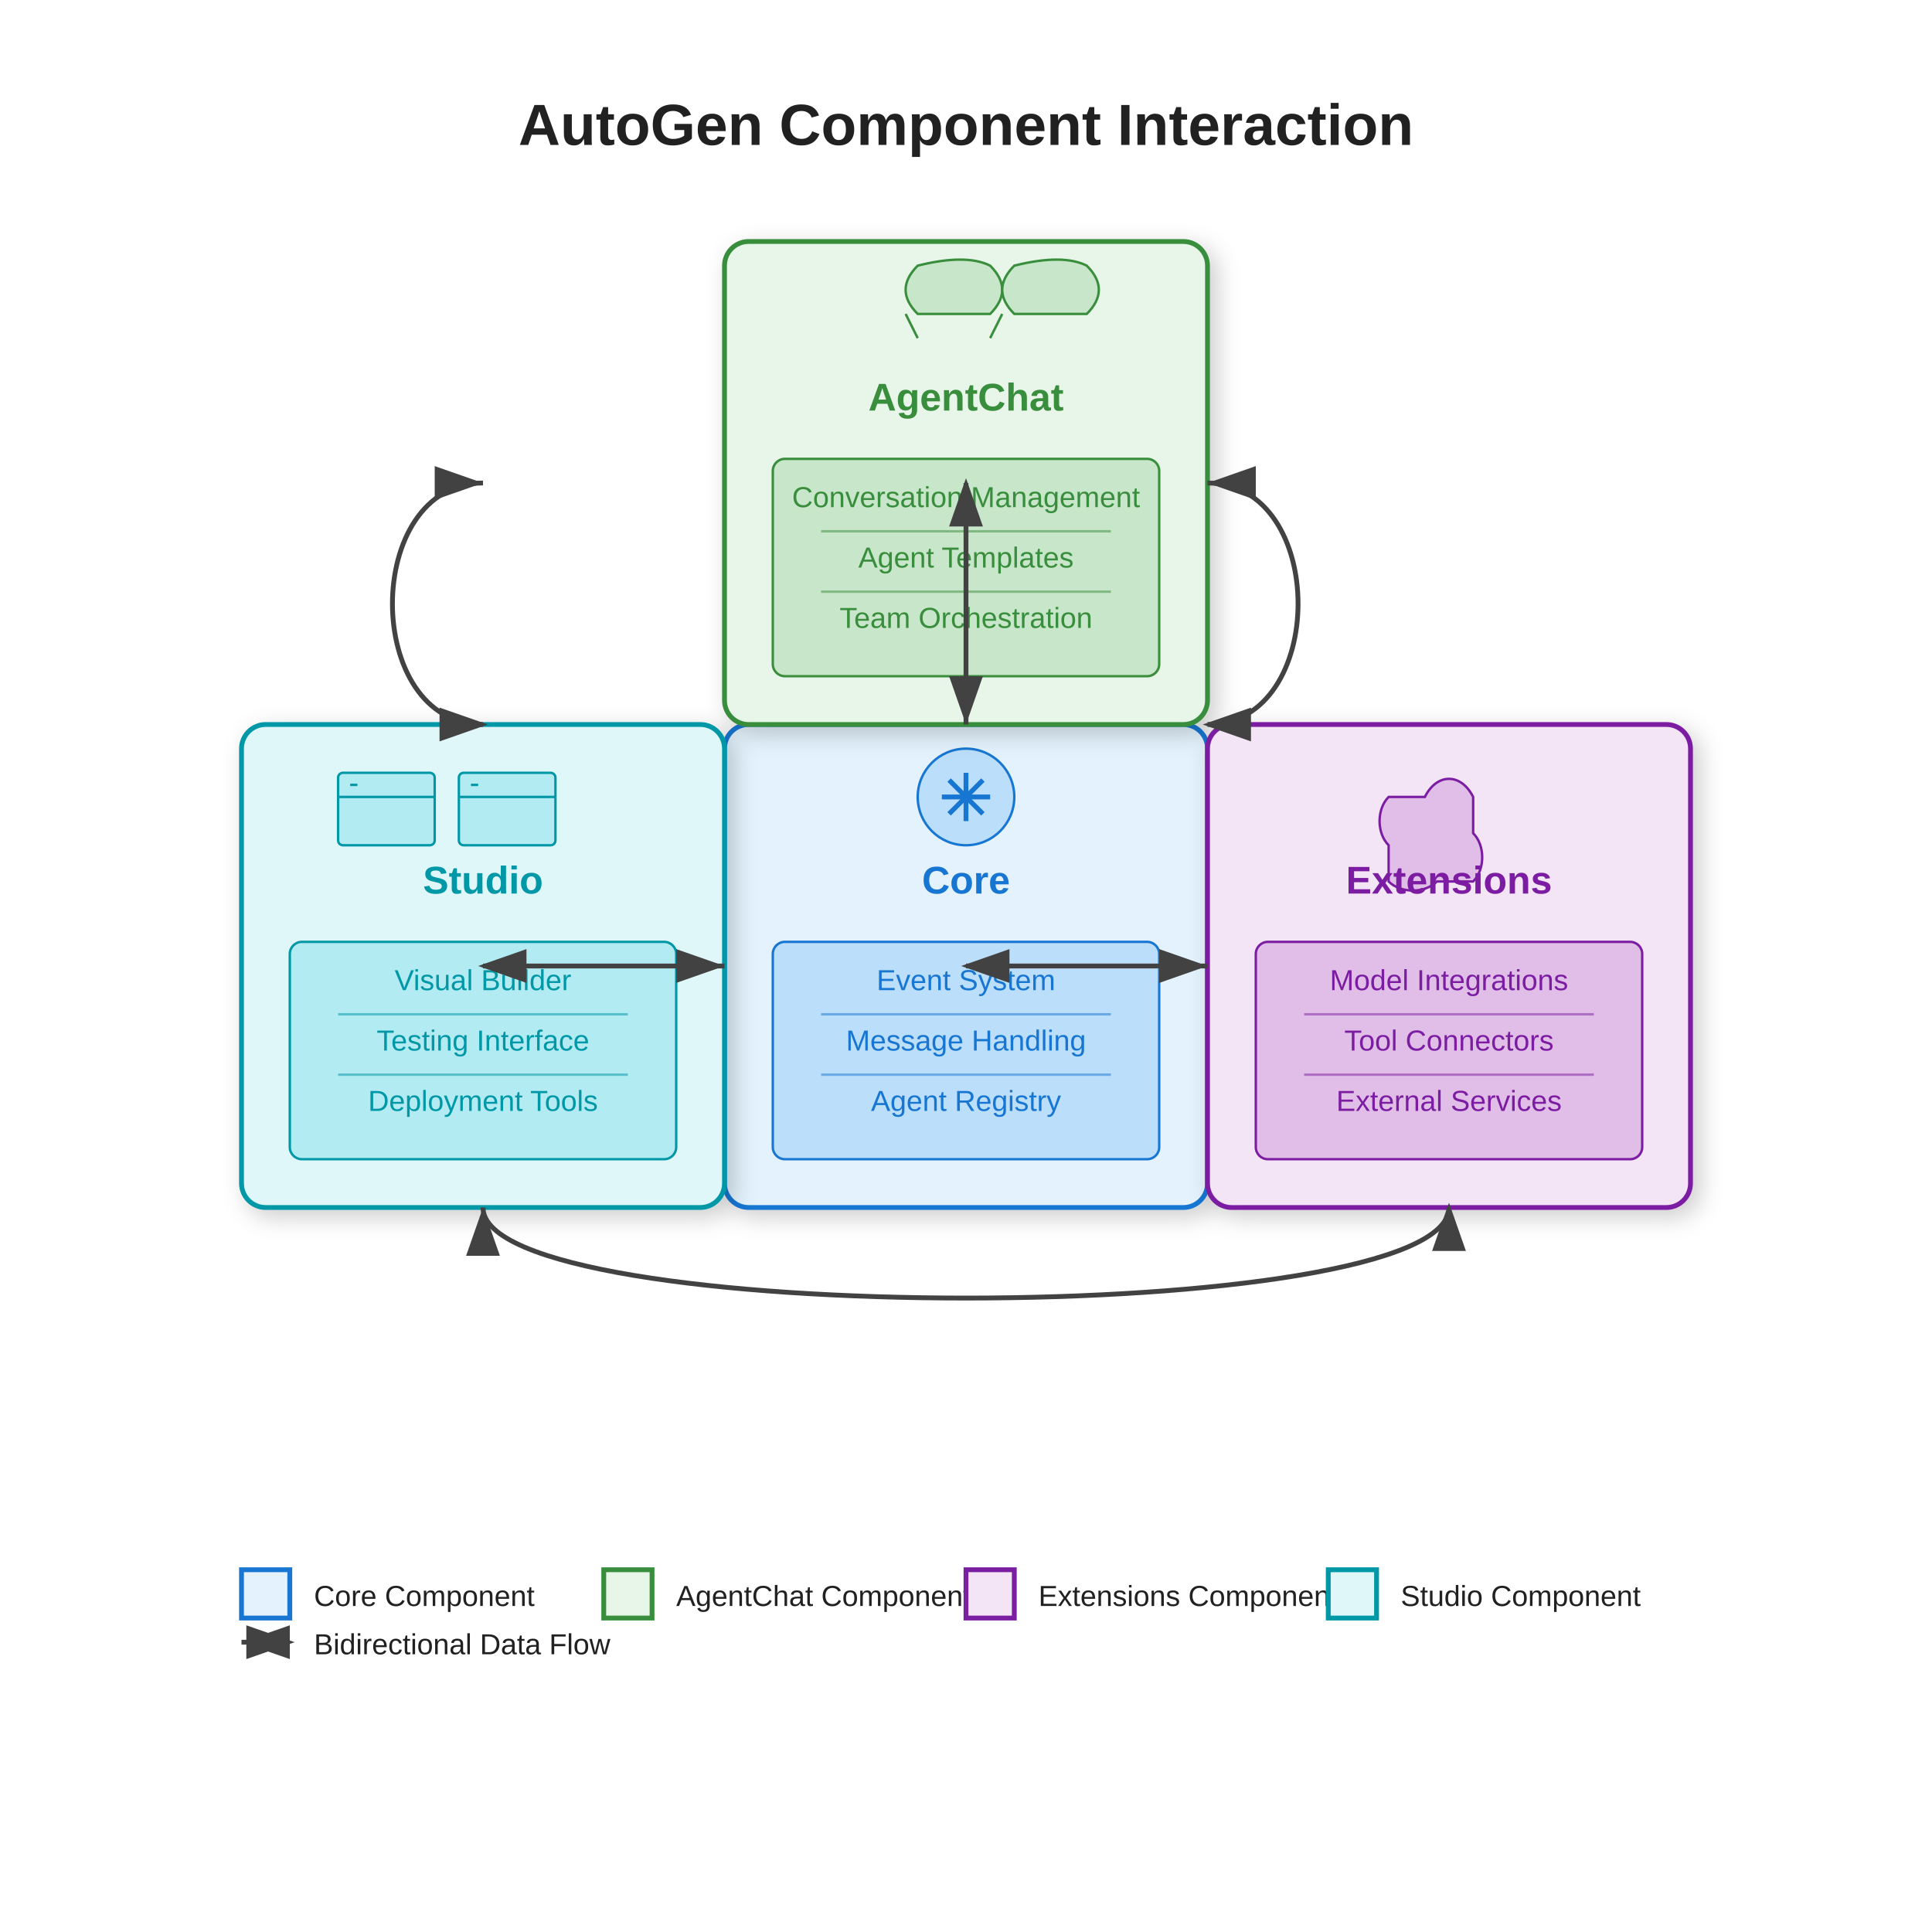
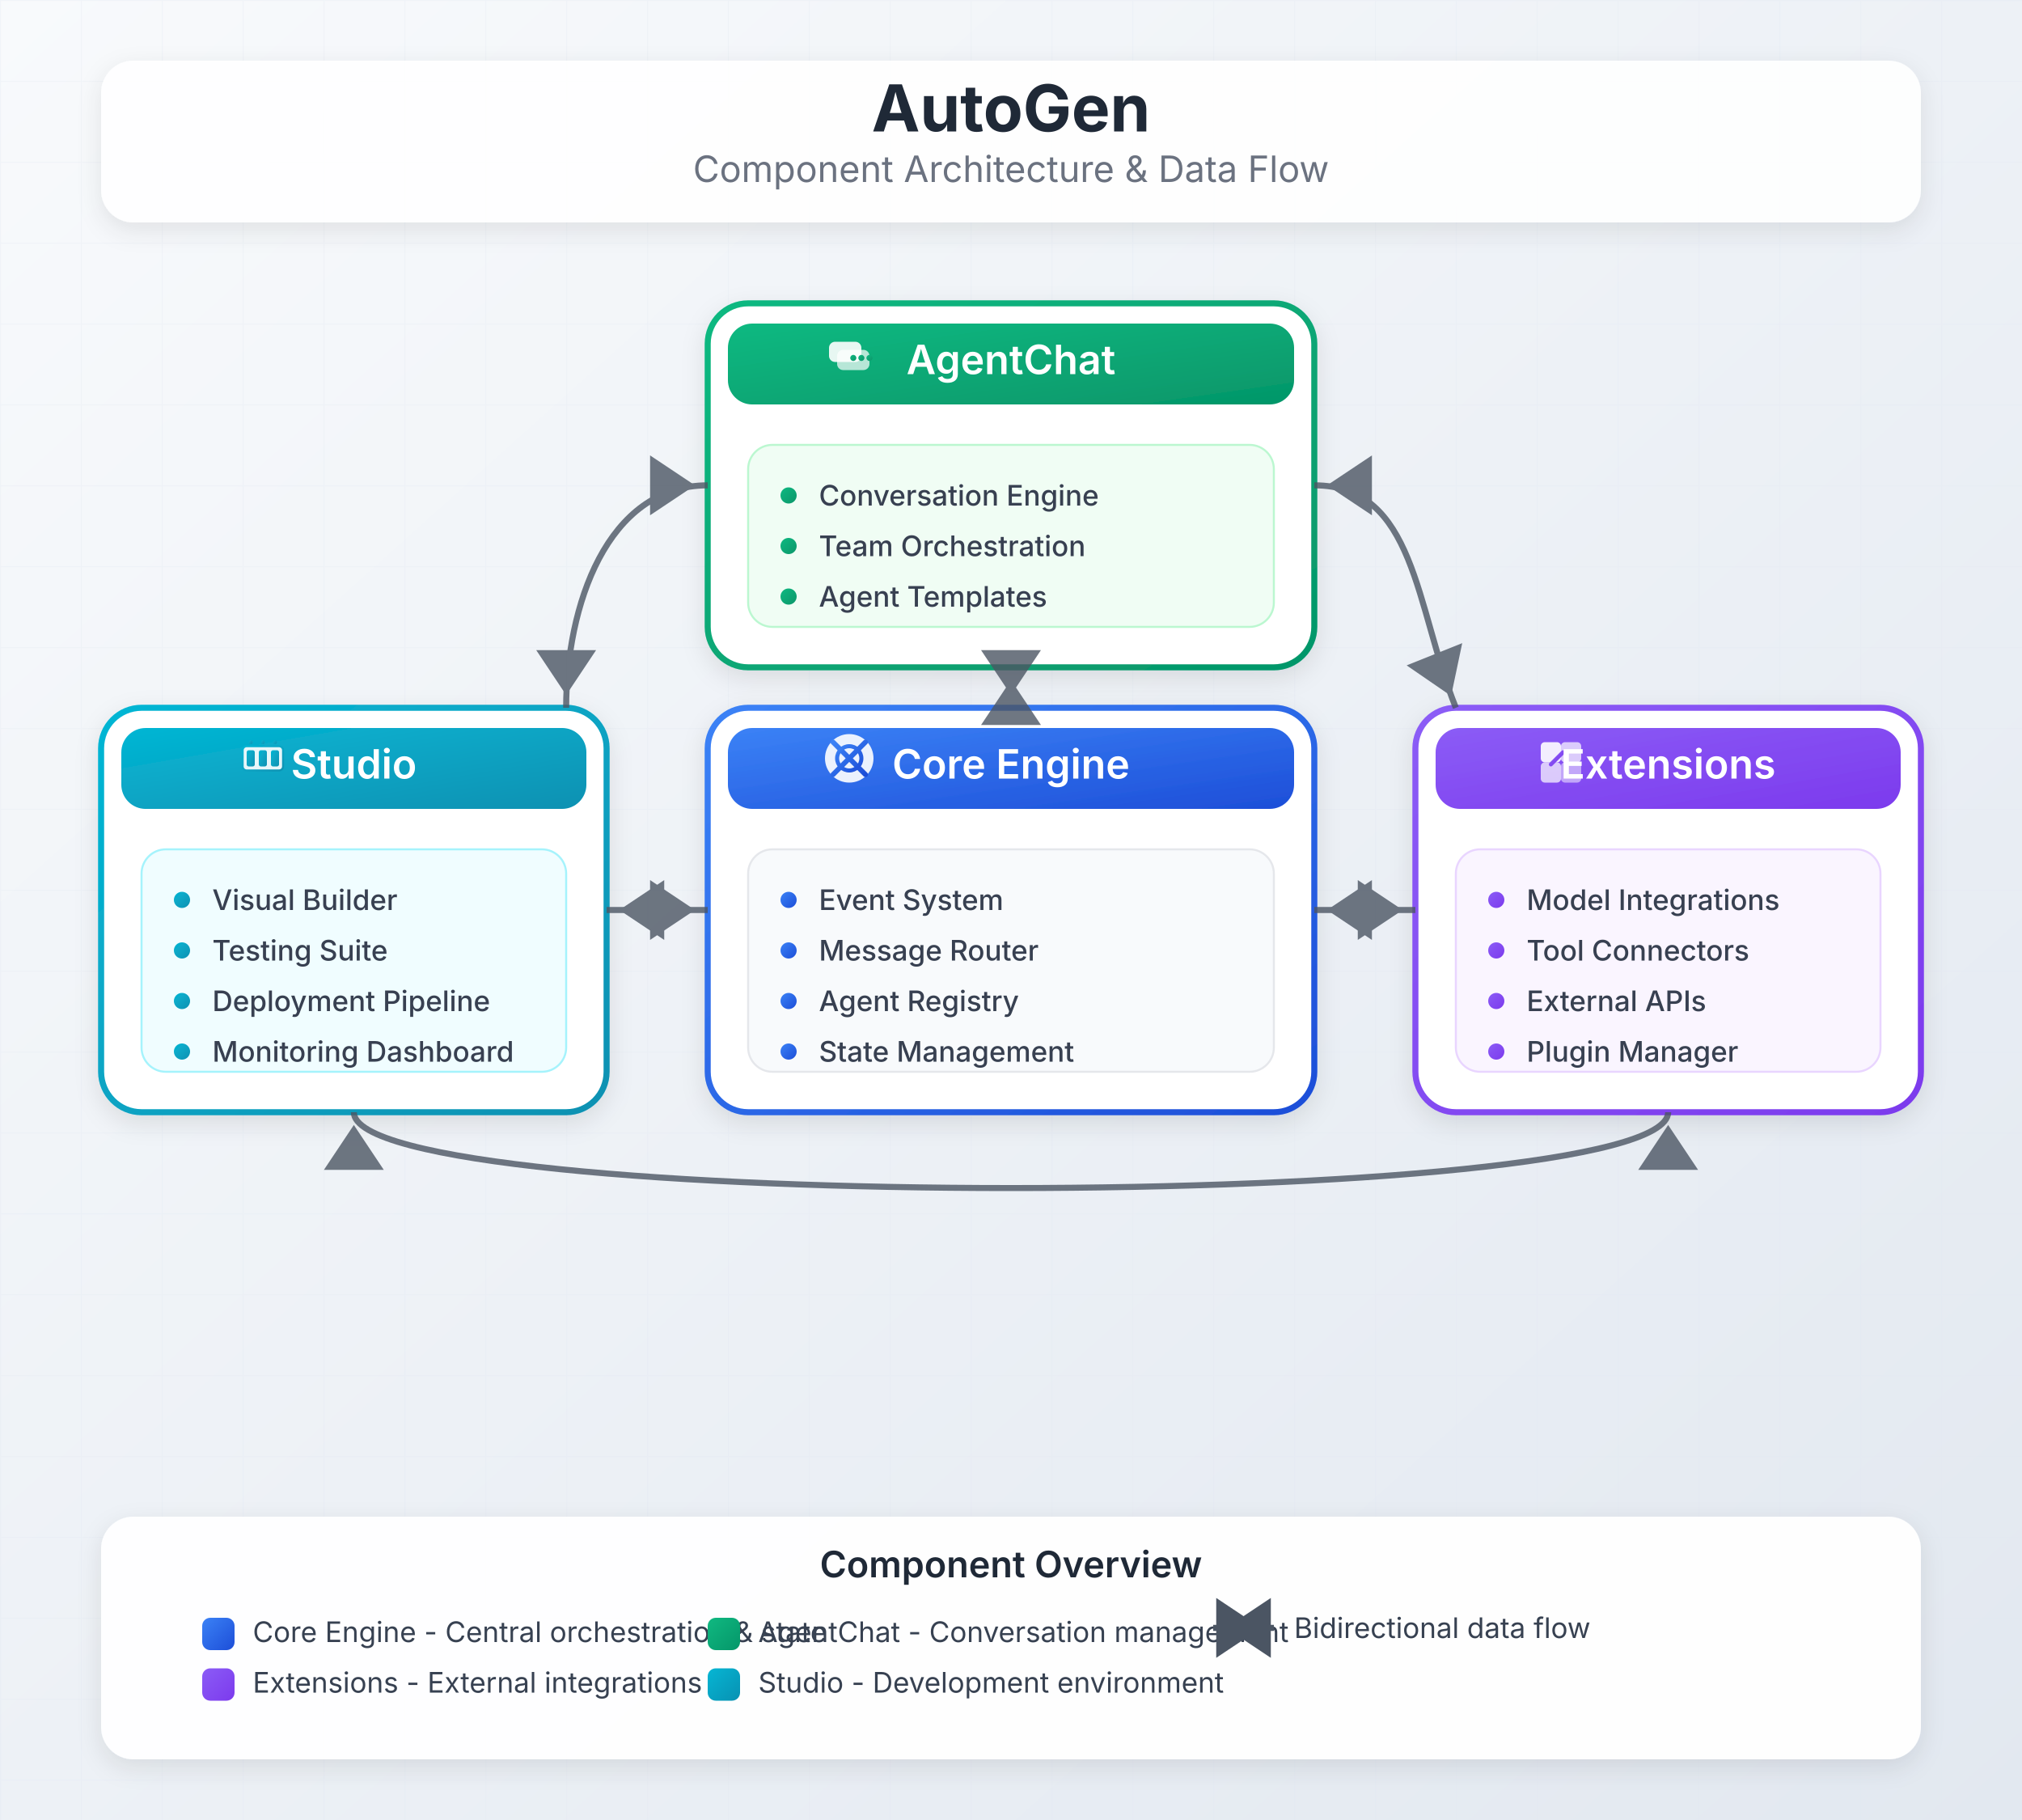
- <svg xmlns="http://www.w3.org/2000/svg" width="800" height="800">
-   <rect width="800" height="800" fill="white" />
+ <svg xmlns="http://www.w3.org/2000/svg" width="1000" height="900">
  <defs>
-     <filter id="shadow" x="-10%" y="-10%" width="120%" height="120%">
-       <feDropShadow dx="3" dy="3" stdDeviation="5" flood-opacity="0.2" />
+     <linearGradient id="backgroundGrad" x1="0%" y1="0%" x2="100%" y2="100%">
+       <stop offset="0%" style="stop-color:#f8fafc;stop-opacity:1" />
+       <stop offset="100%" style="stop-color:#e2e8f0;stop-opacity:1" />
+     </linearGradient>
+     <linearGradient id="coreGrad" x1="0%" y1="0%" x2="100%" y2="100%">
+       <stop offset="0%" style="stop-color:#3b82f6;stop-opacity:1" />
+       <stop offset="100%" style="stop-color:#1d4ed8;stop-opacity:1" />
+     </linearGradient>
+     <linearGradient id="chatGrad" x1="0%" y1="0%" x2="100%" y2="100%">
+       <stop offset="0%" style="stop-color:#10b981;stop-opacity:1" />
+       <stop offset="100%" style="stop-color:#059669;stop-opacity:1" />
+     </linearGradient>
+     <linearGradient id="extensionsGrad" x1="0%" y1="0%" x2="100%" y2="100%">
+       <stop offset="0%" style="stop-color:#8b5cf6;stop-opacity:1" />
+       <stop offset="100%" style="stop-color:#7c3aed;stop-opacity:1" />
+     </linearGradient>
+     <linearGradient id="studioGrad" x1="0%" y1="0%" x2="100%" y2="100%">
+       <stop offset="0%" style="stop-color:#06b6d4;stop-opacity:1" />
+       <stop offset="100%" style="stop-color:#0891b2;stop-opacity:1" />
+     </linearGradient>
+     <filter id="modernShadow" x="-20%" y="-20%" width="140%" height="140%">
+       <feGaussianBlur in="SourceAlpha" stdDeviation="6" />
+       <feOffset dx="0" dy="4" result="offset" />
+       <feFlood flood-color="#000000" flood-opacity="0.1" />
+       <feComposite in2="offset" operator="in" />
+       <feMerge>
+         <feMergeNode />
+         <feMergeNode in="SourceGraphic" />
+       </feMerge>
    </filter>
-   </defs>
-   <text x="400" y="60" text-anchor="middle" font-family="Arial" font-size="24" font-weight="bold" fill="#212121">AutoGen Component Interaction</text>
-   <g id="core-component" filter="url(#shadow)">
-     <rect x="300" y="300" width="200" height="200" rx="10" ry="10" fill="#e3f2fd" stroke="#1976d2" stroke-width="2" />
-     <circle cx="400" cy="330" r="20" fill="#bbdefb" stroke="#1976d2" stroke-width="1" />
-     <path d="M400 320 L400 340 M390 330 L410 330" stroke="#1976d2" stroke-width="2" />
-     <path d="M393 323 L407 337 M393 337 L407 323" stroke="#1976d2" stroke-width="2" />
-     <text x="400" y="370" text-anchor="middle" font-family="Arial" font-size="16" font-weight="bold" fill="#1976d2">Core</text>
-     <rect x="320" y="390" width="160" height="90" rx="5" ry="5" fill="#bbdefb" stroke="#1976d2" stroke-width="1" />
-     <text x="400" y="410" text-anchor="middle" font-family="Arial" font-size="12" fill="#1976d2">Event System</text>
-     <line x1="340" y1="420" x2="460" y2="420" stroke="#1976d2" stroke-width="1" stroke-opacity="0.5" />
-     <text x="400" y="435" text-anchor="middle" font-family="Arial" font-size="12" fill="#1976d2">Message Handling</text>
-     <line x1="340" y1="445" x2="460" y2="445" stroke="#1976d2" stroke-width="1" stroke-opacity="0.5" />
-     <text x="400" y="460" text-anchor="middle" font-family="Arial" font-size="12" fill="#1976d2">Agent Registry</text>
-   </g>
-   <g id="agentchat-component" filter="url(#shadow)">
-     <rect x="300" y="100" width="200" height="200" rx="10" ry="10" fill="#e8f5e9" stroke="#388e3c" stroke-width="2" />
-     <path d="M380 130 Q370 120 380 110 Q400 105 410 110 Q420 120 410 130 Z" fill="#c8e6c9" stroke="#388e3c" stroke-width="1" />
-     <path d="M375 130 L380 140" fill="none" stroke="#388e3c" stroke-width="1" />
-     <path d="M420 130 Q410 120 420 110 Q440 105 450 110 Q460 120 450 130 Z" fill="#c8e6c9" stroke="#388e3c" stroke-width="1" />
-     <path d="M415 130 L410 140" fill="none" stroke="#388e3c" stroke-width="1" />
-     <text x="400" y="170" text-anchor="middle" font-family="Arial" font-size="16" font-weight="bold" fill="#388e3c">AgentChat</text>
-     <rect x="320" y="190" width="160" height="90" rx="5" ry="5" fill="#c8e6c9" stroke="#388e3c" stroke-width="1" />
-     <text x="400" y="210" text-anchor="middle" font-family="Arial" font-size="12" fill="#388e3c">Conversation Management</text>
-     <line x1="340" y1="220" x2="460" y2="220" stroke="#388e3c" stroke-width="1" stroke-opacity="0.5" />
-     <text x="400" y="235" text-anchor="middle" font-family="Arial" font-size="12" fill="#388e3c">Agent Templates</text>
-     <line x1="340" y1="245" x2="460" y2="245" stroke="#388e3c" stroke-width="1" stroke-opacity="0.5" />
-     <text x="400" y="260" text-anchor="middle" font-family="Arial" font-size="12" fill="#388e3c">Team Orchestration</text>
-   </g>
-   <g id="extensions-component" filter="url(#shadow)">
-     <rect x="500" y="300" width="200" height="200" rx="10" ry="10" fill="#f3e5f5" stroke="#7b1fa2" stroke-width="2" />
-     <path d="M590 330 C595 320 605 320 610 330 L610 345 C615 350 615 360 610 365 L595 365 C590 370 580 370 575 365 L575 350 C570 345 570 335 575 330 Z" fill="#e1bee7" stroke="#7b1fa2" stroke-width="1" />
-     <text x="600" y="370" text-anchor="middle" font-family="Arial" font-size="16" font-weight="bold" fill="#7b1fa2">Extensions</text>
-     <rect x="520" y="390" width="160" height="90" rx="5" ry="5" fill="#e1bee7" stroke="#7b1fa2" stroke-width="1" />
-     <text x="600" y="410" text-anchor="middle" font-family="Arial" font-size="12" fill="#7b1fa2">Model Integrations</text>
-     <line x1="540" y1="420" x2="660" y2="420" stroke="#7b1fa2" stroke-width="1" stroke-opacity="0.5" />
-     <text x="600" y="435" text-anchor="middle" font-family="Arial" font-size="12" fill="#7b1fa2">Tool Connectors</text>
-     <line x1="540" y1="445" x2="660" y2="445" stroke="#7b1fa2" stroke-width="1" stroke-opacity="0.5" />
-     <text x="600" y="460" text-anchor="middle" font-family="Arial" font-size="12" fill="#7b1fa2">External Services</text>
-   </g>
-   <g id="studio-component" filter="url(#shadow)">
-     <rect x="100" y="300" width="200" height="200" rx="10" ry="10" fill="#e0f7fa" stroke="#0097a7" stroke-width="2" />
-     <rect x="140" y="320" width="40" height="30" rx="2" ry="2" fill="#b2ebf2" stroke="#0097a7" stroke-width="1" />
-     <line x1="140" y1="330" x2="180" y2="330" stroke="#0097a7" stroke-width="1" />
-     <line x1="145" y1="325" x2="148" y2="325" stroke="#0097a7" stroke-width="1" />
-     <rect x="190" y="320" width="40" height="30" rx="2" ry="2" fill="#b2ebf2" stroke="#0097a7" stroke-width="1" />
-     <line x1="190" y1="330" x2="230" y2="330" stroke="#0097a7" stroke-width="1" />
-     <line x1="195" y1="325" x2="198" y2="325" stroke="#0097a7" stroke-width="1" />
-     <text x="200" y="370" text-anchor="middle" font-family="Arial" font-size="16" font-weight="bold" fill="#0097a7">Studio</text>
-     <rect x="120" y="390" width="160" height="90" rx="5" ry="5" fill="#b2ebf2" stroke="#0097a7" stroke-width="1" />
-     <text x="200" y="410" text-anchor="middle" font-family="Arial" font-size="12" fill="#0097a7">Visual Builder</text>
-     <line x1="140" y1="420" x2="260" y2="420" stroke="#0097a7" stroke-width="1" stroke-opacity="0.5" />
-     <text x="200" y="435" text-anchor="middle" font-family="Arial" font-size="12" fill="#0097a7">Testing Interface</text>
-     <line x1="140" y1="445" x2="260" y2="445" stroke="#0097a7" stroke-width="1" stroke-opacity="0.5" />
-     <text x="200" y="460" text-anchor="middle" font-family="Arial" font-size="12" fill="#0097a7">Deployment Tools</text>
-   </g>
-   <path d="M400 300 L400 200" stroke="#424242" stroke-width="2" fill="none" marker-end="url(#arrowhead)" marker-start="url(#arrowstart)" />
-   <path d="M500 400 L400 400" stroke="#424242" stroke-width="2" fill="none" marker-end="url(#arrowhead)" marker-start="url(#arrowstart)" />
-   <path d="M300 400 L200 400" stroke="#424242" stroke-width="2" fill="none" marker-end="url(#arrowhead)" marker-start="url(#arrowstart)" />
-   <path d="M500 200 C550 200 550 300 500 300" stroke="#424242" stroke-width="2" fill="none" marker-end="url(#arrowhead)" marker-start="url(#arrowstart)" />
-   <path d="M200 200 C150 200 150 300 200 300" stroke="#424242" stroke-width="2" fill="none" marker-end="url(#arrowhead)" marker-start="url(#arrowstart)" />
-   <path d="M200 500 C200 550 600 550 600 500" stroke="#424242" stroke-width="2" fill="none" marker-end="url(#arrowhead)" marker-start="url(#arrowstart)" />
-   <defs>
-     <marker id="arrowhead" markerWidth="10" markerHeight="7" refX="9" refY="3.5" orient="auto">
-       <polygon points="0 0, 10 3.5, 0 7" fill="#424242" />
+     <filter id="glowEffect" x="-20%" y="-20%" width="140%" height="140%">
+       <feGaussianBlur stdDeviation="3" result="coloredBlur" />
+       <feMerge>
+         <feMergeNode in="coloredBlur" />
+         <feMergeNode in="SourceGraphic" />
+       </feMerge>
+     </filter>
+     <marker id="arrowEnd" markerWidth="12" markerHeight="12" refX="11" refY="6" orient="auto" markerUnits="strokeWidth">
+       <path d="M2,2 L2,10 L8,6 z" fill="#4b5563" stroke="#4b5563" stroke-width="1" />
    </marker>
-     <marker id="arrowstart" markerWidth="10" markerHeight="7" refX="0" refY="3.5" orient="auto">
-       <polygon points="10 0, 0 3.5, 10 7" fill="#424242" />
+     <marker id="arrowStart" markerWidth="12" markerHeight="12" refX="1" refY="6" orient="auto" markerUnits="strokeWidth">
+       <path d="M10,2 L10,10 L4,6 z" fill="#4b5563" stroke="#4b5563" stroke-width="1" />
    </marker>
  </defs>
-   <rect x="100" y="650" width="20" height="20" fill="#e3f2fd" stroke="#1976d2" stroke-width="2" />
-   <text x="130" y="665" font-family="Arial" font-size="12" fill="#212121">Core Component</text>
-   <rect x="250" y="650" width="20" height="20" fill="#e8f5e9" stroke="#388e3c" stroke-width="2" />
-   <text x="280" y="665" font-family="Arial" font-size="12" fill="#212121">AgentChat Component</text>
-   <rect x="400" y="650" width="20" height="20" fill="#f3e5f5" stroke="#7b1fa2" stroke-width="2" />
-   <text x="430" y="665" font-family="Arial" font-size="12" fill="#212121">Extensions Component</text>
-   <rect x="550" y="650" width="20" height="20" fill="#e0f7fa" stroke="#0097a7" stroke-width="2" />
-   <text x="580" y="665" font-family="Arial" font-size="12" fill="#212121">Studio Component</text>
-   <line x1="100" y1="680" x2="120" y2="680" stroke="#424242" stroke-width="2" marker-end="url(#arrowhead)" marker-start="url(#arrowstart)" />
-   <text x="130" y="685" font-family="Arial" font-size="12" fill="#212121">Bidirectional Data Flow</text>
+   <rect width="1000" height="900" fill="url(#backgroundGrad)" />
+   <pattern id="grid" width="40" height="40" patternUnits="userSpaceOnUse">
+     <path d="M 40 0 L 0 0 0 40" fill="none" stroke="#e2e8f0" stroke-width="1" opacity="0.3" />
+   </pattern>
+   <rect width="1000" height="900" fill="url(#grid)" />
+   <rect x="50" y="30" width="900" height="80" rx="16" fill="white" filter="url(#modernShadow)" opacity="0.9" />
+   <text x="500" y="65" text-anchor="middle" font-family="Inter, system-ui, sans-serif" font-size="32" font-weight="700" fill="#1f2937">AutoGen</text>
+   <text x="500" y="90" text-anchor="middle" font-family="Inter, system-ui, sans-serif" font-size="18" font-weight="400" fill="#6b7280">Component Architecture &amp; Data Flow</text>
+   <g id="core-component" filter="url(#modernShadow)">
+     <rect x="350" y="350" width="300" height="200" rx="20" fill="white" stroke="url(#coreGrad)" stroke-width="3" />
+     <rect x="360" y="360" width="280" height="40" rx="12" fill="url(#coreGrad)" />
+     <g transform="translate(420, 375)">
+       <circle cx="0" cy="0" r="12" fill="white" opacity="0.9" />
+       <path d="M-8,-8 L8,8 M-8,8 L8,-8" stroke="url(#coreGrad)" stroke-width="2.5" stroke-linecap="round" />
+       <circle cx="0" cy="0" r="6" fill="none" stroke="url(#coreGrad)" stroke-width="2" />
+     </g>
+     <text x="500" y="385" text-anchor="middle" font-family="Inter, system-ui, sans-serif" font-size="20" font-weight="600" fill="white">Core Engine</text>
+     <rect x="370" y="420" width="260" height="110" rx="12" fill="#f8fafc" stroke="#e5e7eb" stroke-width="1" />
+     <circle cx="390" cy="445" r="4" fill="url(#coreGrad)" />
+     <text x="405" y="450" font-family="Inter, system-ui, sans-serif" font-size="14" font-weight="500" fill="#374151">Event System</text>
+     <circle cx="390" cy="470" r="4" fill="url(#coreGrad)" />
+     <text x="405" y="475" font-family="Inter, system-ui, sans-serif" font-size="14" font-weight="500" fill="#374151">Message Router</text>
+     <circle cx="390" cy="495" r="4" fill="url(#coreGrad)" />
+     <text x="405" y="500" font-family="Inter, system-ui, sans-serif" font-size="14" font-weight="500" fill="#374151">Agent Registry</text>
+     <circle cx="390" cy="520" r="4" fill="url(#coreGrad)" />
+     <text x="405" y="525" font-family="Inter, system-ui, sans-serif" font-size="14" font-weight="500" fill="#374151">State Management</text>
+   </g>
+   <g id="agentchat-component" filter="url(#modernShadow)">
+     <rect x="350" y="150" width="300" height="180" rx="20" fill="white" stroke="url(#chatGrad)" stroke-width="3" />
+     <rect x="360" y="160" width="280" height="40" rx="12" fill="url(#chatGrad)" />
+     <g transform="translate(420, 175)">
+       <rect x="-10" y="-6" width="16" height="10" rx="3" fill="white" opacity="0.9" />
+       <rect x="-6" y="-2" width="16" height="10" rx="3" fill="white" opacity="0.7" />
+       <circle cx="2" cy="2" r="1.5" fill="url(#chatGrad)" />
+       <circle cx="6" cy="2" r="1.5" fill="url(#chatGrad)" />
+       <circle cx="10" cy="2" r="1.5" fill="url(#chatGrad)" />
+     </g>
+     <text x="500" y="185" text-anchor="middle" font-family="Inter, system-ui, sans-serif" font-size="20" font-weight="600" fill="white">AgentChat</text>
+     <rect x="370" y="220" width="260" height="90" rx="12" fill="#f0fdf4" stroke="#bbf7d0" stroke-width="1" />
+     <circle cx="390" cy="245" r="4" fill="url(#chatGrad)" />
+     <text x="405" y="250" font-family="Inter, system-ui, sans-serif" font-size="14" font-weight="500" fill="#374151">Conversation Engine</text>
+     <circle cx="390" cy="270" r="4" fill="url(#chatGrad)" />
+     <text x="405" y="275" font-family="Inter, system-ui, sans-serif" font-size="14" font-weight="500" fill="#374151">Team Orchestration</text>
+     <circle cx="390" cy="295" r="4" fill="url(#chatGrad)" />
+     <text x="405" y="300" font-family="Inter, system-ui, sans-serif" font-size="14" font-weight="500" fill="#374151">Agent Templates</text>
+   </g>
+   <g id="extensions-component" filter="url(#modernShadow)">
+     <rect x="700" y="350" width="250" height="200" rx="20" fill="white" stroke="url(#extensionsGrad)" stroke-width="3" />
+     <rect x="710" y="360" width="230" height="40" rx="12" fill="url(#extensionsGrad)" />
+     <g transform="translate(770, 375)">
+       <rect x="-8" y="-8" width="10" height="10" rx="2" fill="white" opacity="0.9" />
+       <rect x="2" y="-8" width="10" height="10" rx="2" fill="white" opacity="0.7" />
+       <rect x="-8" y="2" width="10" height="10" rx="2" fill="white" opacity="0.7" />
+       <rect x="2" y="2" width="10" height="10" rx="2" fill="white" opacity="0.5" />
+       <path d="M-3,3 L3,-3" stroke="url(#extensionsGrad)" stroke-width="2" stroke-linecap="round" />
+     </g>
+     <text x="825" y="385" text-anchor="middle" font-family="Inter, system-ui, sans-serif" font-size="20" font-weight="600" fill="white">Extensions</text>
+     <rect x="720" y="420" width="210" height="110" rx="12" fill="#faf5ff" stroke="#e9d5ff" stroke-width="1" />
+     <circle cx="740" cy="445" r="4" fill="url(#extensionsGrad)" />
+     <text x="755" y="450" font-family="Inter, system-ui, sans-serif" font-size="14" font-weight="500" fill="#374151">Model Integrations</text>
+     <circle cx="740" cy="470" r="4" fill="url(#extensionsGrad)" />
+     <text x="755" y="475" font-family="Inter, system-ui, sans-serif" font-size="14" font-weight="500" fill="#374151">Tool Connectors</text>
+     <circle cx="740" cy="495" r="4" fill="url(#extensionsGrad)" />
+     <text x="755" y="500" font-family="Inter, system-ui, sans-serif" font-size="14" font-weight="500" fill="#374151">External APIs</text>
+     <circle cx="740" cy="520" r="4" fill="url(#extensionsGrad)" />
+     <text x="755" y="525" font-family="Inter, system-ui, sans-serif" font-size="14" font-weight="500" fill="#374151">Plugin Manager</text>
+   </g>
+   <g id="studio-component" filter="url(#modernShadow)">
+     <rect x="50" y="350" width="250" height="200" rx="20" fill="white" stroke="url(#studioGrad)" stroke-width="3" />
+     <rect x="60" y="360" width="230" height="40" rx="12" fill="url(#studioGrad)" />
+     <g transform="translate(130, 375)">
+       <rect x="-10" y="-6" width="20" height="12" rx="2" fill="white" opacity="0.9" stroke="url(#studioGrad)" stroke-width="1" />
+       <rect x="-8" y="-4" width="4" height="8" rx="1" fill="url(#studioGrad)" />
+       <rect x="-2" y="-4" width="4" height="8" rx="1" fill="url(#studioGrad)" />
+       <rect x="4" y="-4" width="4" height="8" rx="1" fill="url(#studioGrad)" />
+       <circle cx="-6" cy="-8" r="1" fill="url(#studioGrad)" />
+       <circle cx="0" cy="-8" r="1" fill="url(#studioGrad)" />
+       <circle cx="6" cy="-8" r="1" fill="url(#studioGrad)" />
+     </g>
+     <text x="175" y="385" text-anchor="middle" font-family="Inter, system-ui, sans-serif" font-size="20" font-weight="600" fill="white">Studio</text>
+     <rect x="70" y="420" width="210" height="110" rx="12" fill="#f0fdff" stroke="#a5f3fc" stroke-width="1" />
+     <circle cx="90" cy="445" r="4" fill="url(#studioGrad)" />
+     <text x="105" y="450" font-family="Inter, system-ui, sans-serif" font-size="14" font-weight="500" fill="#374151">Visual Builder</text>
+     <circle cx="90" cy="470" r="4" fill="url(#studioGrad)" />
+     <text x="105" y="475" font-family="Inter, system-ui, sans-serif" font-size="14" font-weight="500" fill="#374151">Testing Suite</text>
+     <circle cx="90" cy="495" r="4" fill="url(#studioGrad)" />
+     <text x="105" y="500" font-family="Inter, system-ui, sans-serif" font-size="14" font-weight="500" fill="#374151">Deployment Pipeline</text>
+     <circle cx="90" cy="520" r="4" fill="url(#studioGrad)" />
+     <text x="105" y="525" font-family="Inter, system-ui, sans-serif" font-size="14" font-weight="500" fill="#374151">Monitoring Dashboard</text>
+   </g>
+   <path d="M500 350 L500 330" stroke="#4b5563" stroke-width="3" fill="none" marker-end="url(#arrowEnd)" marker-start="url(#arrowStart)" opacity="0.8" />
+   <path d="M650 450 L700 450" stroke="#4b5563" stroke-width="3" fill="none" marker-end="url(#arrowEnd)" marker-start="url(#arrowStart)" opacity="0.8" />
+   <path d="M350 450 L300 450" stroke="#4b5563" stroke-width="3" fill="none" marker-end="url(#arrowEnd)" marker-start="url(#arrowStart)" opacity="0.8" />
+   <path d="M650 240 C700 240 700 300 720 350" stroke="#4b5563" stroke-width="3" fill="none" marker-end="url(#arrowEnd)" marker-start="url(#arrowStart)" opacity="0.8" />
+   <path d="M280 350 C280 300 300 240 350 240" stroke="#4b5563" stroke-width="3" fill="none" marker-end="url(#arrowEnd)" marker-start="url(#arrowStart)" opacity="0.8" />
+   <path d="M175 550 C175 600 825 600 825 550" stroke="#4b5563" stroke-width="3" fill="none" marker-end="url(#arrowEnd)" marker-start="url(#arrowStart)" opacity="0.8" />
+   <rect x="50" y="750" width="900" height="120" rx="16" fill="white" filter="url(#modernShadow)" opacity="0.95" />
+   <text x="500" y="780" text-anchor="middle" font-family="Inter, system-ui, sans-serif" font-size="18" font-weight="600" fill="#1f2937">Component Overview</text>
+   <g transform="translate(100, 800)">
+     <rect x="0" y="0" width="16" height="16" rx="4" fill="url(#coreGrad)" />
+     <text x="25" y="12" font-family="Inter, system-ui, sans-serif" font-size="14" fill="#374151">Core Engine - Central orchestration &amp; state</text>
+     <rect x="250" y="0" width="16" height="16" rx="4" fill="url(#chatGrad)" />
+     <text x="275" y="12" font-family="Inter, system-ui, sans-serif" font-size="14" fill="#374151">AgentChat - Conversation management</text>
+     <rect x="0" y="25" width="16" height="16" rx="4" fill="url(#extensionsGrad)" />
+     <text x="25" y="37" font-family="Inter, system-ui, sans-serif" font-size="14" fill="#374151">Extensions - External integrations</text>
+     <rect x="250" y="25" width="16" height="16" rx="4" fill="url(#studioGrad)" />
+     <text x="275" y="37" font-family="Inter, system-ui, sans-serif" font-size="14" fill="#374151">Studio - Development environment</text>
+     <path d="M500 5 L530 5" stroke="#4b5563" stroke-width="3" marker-end="url(#arrowEnd)" marker-start="url(#arrowStart)" />
+     <text x="540" y="10" font-family="Inter, system-ui, sans-serif" font-size="14" fill="#374151">Bidirectional data flow</text>
+   </g>
</svg>
